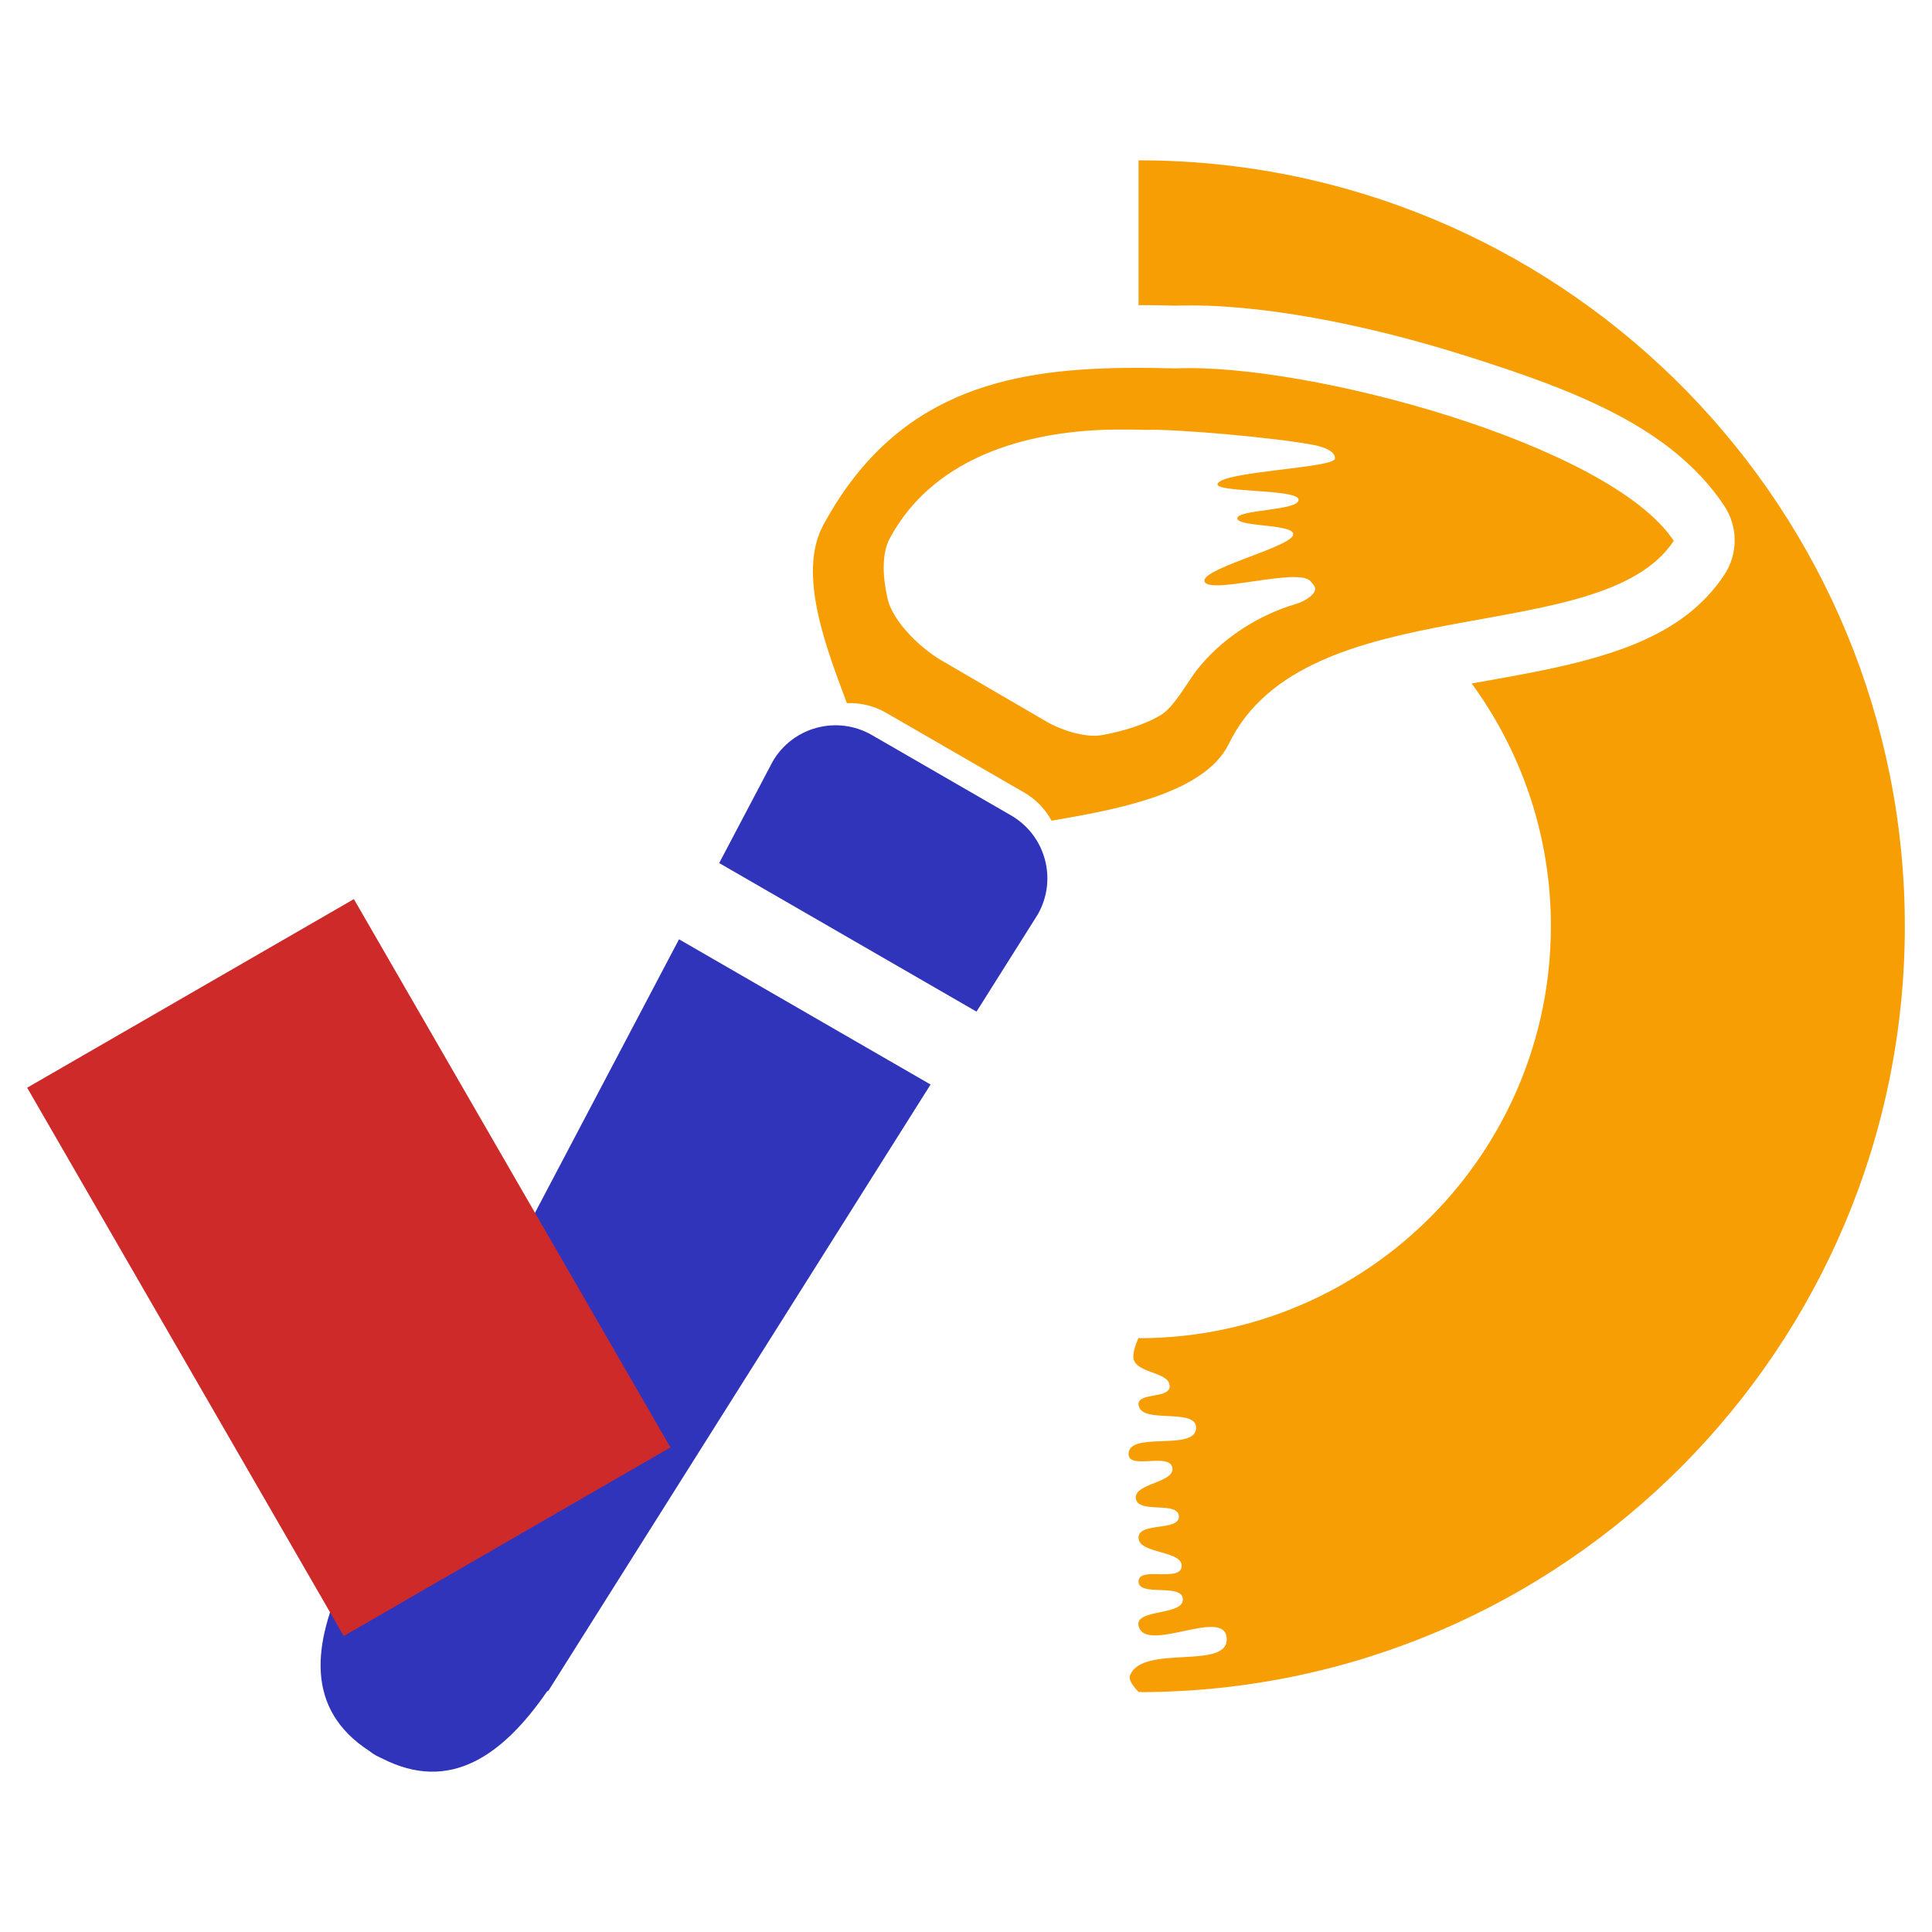
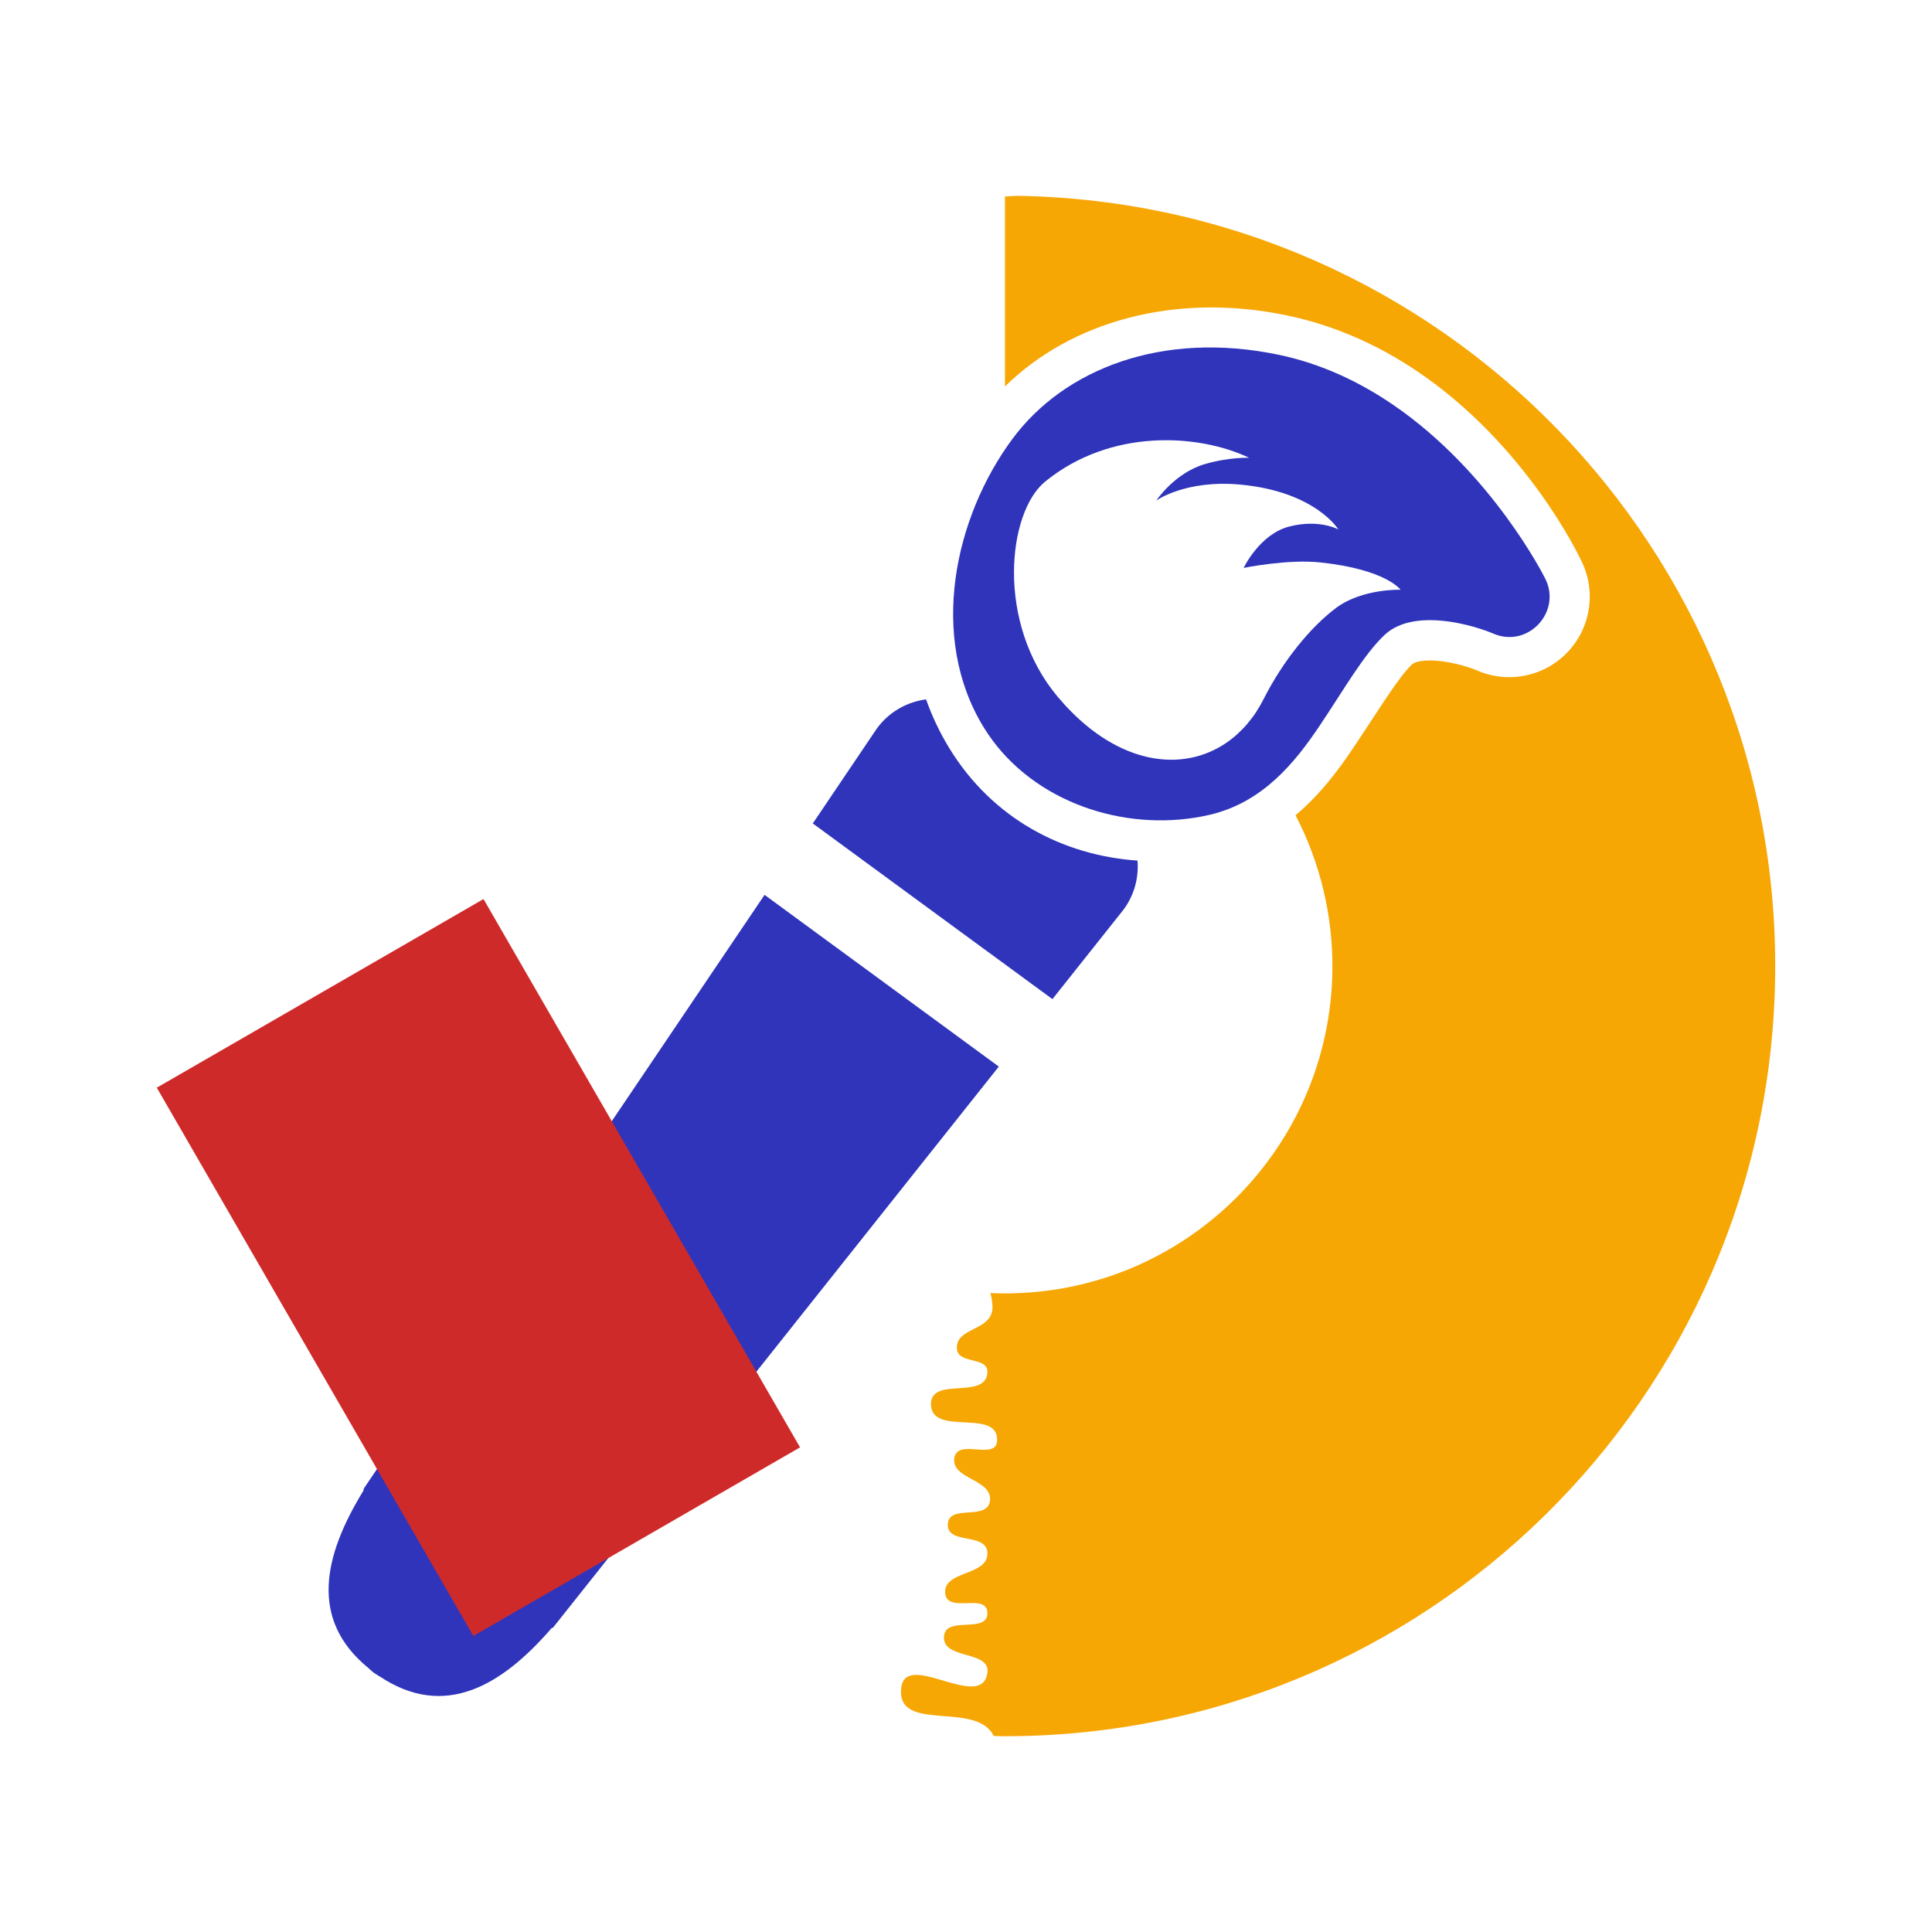
- <svg xmlns="http://www.w3.org/2000/svg" width="120" height="120" xml:space="preserve" overflow="hidden">
-   <g transform="translate(-580 -300)">
-     <path d="M657.861 330.243C657.838 330.256 657.745 330.245 657.572 330.379 657.768 330.293 657.905 330.217 657.861 330.243Z" fill="#F7CD04" />
-     <path d="M650.718 309.958 650.718 318.952C651.505 318.954 652.288 318.965 653.062 318.985 658.029 318.821 664.695 320.087 671.143 322.132 674.423 323.172 677.596 324.264 680.358 325.711 683.12 327.158 685.47 328.962 687.101 331.426 687.958 332.721 687.959 334.402 687.103 335.697 685.213 338.556 682.271 339.881 679.446 340.736 676.801 341.537 674.046 341.972 671.409 342.453 674.391 346.536 676.202 351.534 676.325 356.962L676.329 357.507C676.329 371.598 664.945 383.043 650.854 383.118 650.851 383.118 650.848 383.118 650.845 383.117 650.842 383.117 650.839 383.117 650.837 383.117 650.834 383.116 650.831 383.116 650.828 383.116 650.825 383.116 650.822 383.115 650.819 383.115 650.816 383.115 650.814 383.115 650.811 383.114 650.808 383.114 650.805 383.114 650.802 383.114 650.799 383.113 650.797 383.113 650.794 383.113 650.791 383.112 650.788 383.112 650.785 383.112 650.782 383.112 650.779 383.111 650.776 383.111 650.773 383.111 650.771 383.111 650.768 383.11 650.765 383.11 650.762 383.11 650.759 383.109 650.756 383.109 650.753 383.109 650.751 383.109 650.748 383.108 650.745 383.108 650.742 383.108 650.739 383.107 650.736 383.107 650.733 383.107 650.731 383.107 650.728 383.106 650.725 383.106 650.722 383.106 650.719 383.106 650.716 383.105 650.716 383.105 650.263 384.041 650.428 384.479 650.755 385.344 652.709 385.218 652.648 386.141 652.6 386.878 650.67 386.489 650.716 387.227 650.797 388.511 654.299 387.395 654.293 388.683 654.286 390.186 650.031 388.842 650.099 390.344 650.142 391.286 652.614 390.221 652.813 391.142 653.023 392.115 650.391 392.11 650.552 393.092 650.708 394.041 653.181 393.217 653.224 394.178 653.266 395.117 650.779 394.531 650.716 395.469 650.643 396.554 653.546 396.261 653.388 397.336 653.252 398.264 650.743 397.279 650.716 398.217 650.688 399.203 653.388 398.319 653.471 399.303 653.56 400.371 650.497 399.915 650.716 400.964 651.093 402.764 655.955 399.857 656.184 401.68 656.453 403.819 650.922 402.058 650.182 404.082 650.052 404.438 650.716 405.086 650.716 405.086 650.721 405.086 650.727 405.086 650.732 405.087 650.737 405.087 650.742 405.087 650.748 405.088 650.753 405.088 650.758 405.088 650.764 405.089 650.769 405.089 650.774 405.089 650.779 405.09 650.785 405.09 650.79 405.09 650.795 405.091 650.8 405.091 650.806 405.092 650.811 405.092 650.816 405.092 650.821 405.092 650.827 405.093 650.832 405.093 650.837 405.093 650.843 405.094 650.848 405.094 650.853 405.094 650.858 405.095 650.864 405.095 650.869 405.095 650.874 405.096 650.879 405.096 650.885 405.096 650.89 405.097 650.895 405.097 650.9 405.097 650.906 405.098 650.911 405.098 650.916 405.099 650.922 405.099 650.927 405.099 650.932 405.099 650.937 405.1 650.943 405.1 650.948 405.1 650.953 405.101 650.958 405.101 650.964 405.101 650.969 405.102 677.157 404.963 698.313 383.694 698.313 357.506L698.302 356.495C697.728 330.628 676.592 309.958 650.718 309.958Z" fill="#F79E04" />
-     <path d="M649.864 322.852C642.488 322.941 635.579 324.4 631.139 332.607 629.487 335.66 631.376 340.368 632.601 343.675 633.429 343.64 634.248 343.835 634.973 344.236L643.616 349.226C644.331 349.642 644.919 350.247 645.314 350.974 648.865 350.355 654.767 349.403 656.319 346.211 661.093 336.388 679.451 340.414 683.961 333.592 679.981 327.583 661.173 322.527 653.048 322.882 651.981 322.855 650.918 322.839 649.864 322.852ZM649.203 326.682C649.89 326.674 650.584 326.683 651.279 326.701 652.862 326.632 659.33 327.178 661.713 327.661 661.713 327.661 662.989 327.91 662.913 328.491 662.837 329.071 655.979 329.268 655.63 330.04 655.367 330.618 660.61 330.34 660.657 331.035 660.704 331.73 656.846 331.634 656.852 332.199 656.859 332.763 660.726 332.516 660.291 333.292 659.856 334.067 654.375 335.406 654.835 336.156 655.294 336.905 660.588 335.253 661.384 336.084 661.503 336.209 661.588 336.322 661.648 336.425 661.884 336.834 661.055 337.347 660.541 337.497 658.097 338.211 655.787 339.732 654.303 341.665 653.699 342.452 652.922 343.924 652.08 344.425 651.015 345.06 649.555 345.466 648.408 345.665 647.43 345.835 645.912 345.352 645.048 344.849L638.487 341.027C637.199 340.277 635.467 338.638 635.134 337.201 634.836 335.92 634.732 334.421 635.272 333.424 638.166 328.073 644.395 326.74 649.203 326.682Z" fill="#F79E04" />
-     <path d="M622.175 358.341 601.438 397.716C601.438 397.716 601.441 397.805 601.441 397.823 599.402 402.127 598.948 406.17 602.945 408.761 603.069 408.857 603.196 408.948 603.329 409.025 603.341 409.032 603.355 409.037 603.368 409.044L603.375 409.049C603.403 409.064 603.432 409.076 603.461 409.09 603.547 409.135 603.634 409.178 603.725 409.216 607.973 411.401 611.267 408.989 613.98 405.057 613.994 405.049 614.068 405.008 614.068 405.008L637.799 367.362Z" fill="#2F34BB" />
-     <path d="M634.154 345.655C631.995 344.408 629.234 345.147 627.988 347.306L624.67 353.606 640.653 362.834 644.45 356.81C645.696 354.651 644.955 351.891 642.796 350.645Z" fill="#2F34BB" />
-     <path d="M581.687 367.56 601.35 401.616 621.642 389.901 601.98 355.845Z" fill="#CF2A2A" />
+ <svg xmlns="http://www.w3.org/2000/svg" width="120" height="120" viewBox="0 0 120 120" version="1.1" id="svg1" xml:space="preserve">
+   <defs id="defs1" />
+   <g id="layer4">
+     <path style="display:inline;fill:#f7a704;fill-opacity:1;stroke:none;stroke-width:10;stroke-linecap:round;stroke-linejoin:round;stroke-miterlimit:7.3;stroke-dasharray:none;stroke-opacity:1" d="m 63.182,12.162 a 47.841,47.841 0 0 0 -0.762,0.041 v 11.801 c 4.065,-3.996 10.503,-5.879 17.518,-4.412 3.088,0.646 5.77,1.912 8.057,3.449 6.859,4.611 10.152,11.652 10.152,11.652 a 5,5 0 0 1 -6.434,6.936 c 0,0 -0.927,-0.389 -2.086,-0.549 -1.159,-0.159 -1.762,0.035 -1.908,0.172 -0.867,0.81 -2.078,2.841 -3.688,5.234 -0.884,1.315 -2.019,2.858 -3.564,4.148 a 20.339,20.339 0 0 1 2.291,9.58 20.339,20.339 0 0 1 -20.445,20.121 20.339,20.339 0 0 1 -0.793,-0.023 c 0.096,0.402 0.174,0.877 0.09,1.188 -0.32,1.176 -2.235,1.004 -2.176,2.258 0.047,1.002 1.94,0.474 1.895,1.477 -0.079,1.747 -3.512,0.23 -3.506,1.98 0.007,2.044 4.177,0.216 4.109,2.258 -0.042,1.28 -2.463,-0.167 -2.658,1.086 -0.206,1.322 2.373,1.315 2.215,2.65 -0.153,1.29 -2.577,0.171 -2.619,1.477 -0.041,1.277 2.397,0.48 2.459,1.756 0.071,1.474 -2.774,1.075 -2.619,2.537 0.134,1.262 2.593,-0.077 2.619,1.197 0.028,1.341 -2.618,0.139 -2.699,1.477 -0.088,1.453 2.914,0.833 2.699,2.26 -0.369,2.446 -5.134,-1.507 -5.359,0.973 -0.252,2.778 4.678,0.727 5.75,2.939 a 47.841,47.841 0 0 0 0.447,0.014 47.841,47.841 0 0 0 48.092,-47.332 47.841,47.841 0 0 0 -47.076,-48.344 z" id="path25" />
+   </g>
+   <g id="layer6">
+     <path style="display:inline;fill:#2f34bb;fill-opacity:1;stroke-width:8.192;stroke-linecap:round;stroke-linejoin:round;stroke-miterlimit:7.3" d="M 47.488,55.581 22.59,92.467 c 0,0 -0.007,0.089 -0.008,0.106 -2.495,4.057 -3.385,8.027 0.306,11.036 0.113,0.109 0.229,0.213 0.353,0.304 0.012,0.008 0.025,0.015 0.036,0.024 l 0.007,0.005 c 0.026,0.018 0.054,0.033 0.081,0.051 0.081,0.054 0.163,0.106 0.249,0.153 3.985,2.635 7.522,0.595 10.646,-3.018 0.015,-0.006 0.093,-0.039 0.093,-0.039 L 62.038,66.247 Z" id="path12" />
+     <path id="path7" style="display:inline;fill:#2f34bb;fill-opacity:1;stroke-width:8.192;stroke-linecap:round;stroke-linejoin:round;stroke-miterlimit:7.3" d="m 65.368,62.057 4.43,-5.575 c 0.667,-0.91 0.938,-1.986 0.854,-3.029 -4.631,-0.321 -9.007,-2.601 -11.689,-6.982 -0.605,-0.989 -1.08,-2.002 -1.443,-3.031 -1.178,0.155 -2.294,0.768 -3.052,1.802 l -3.984,5.904 z" />
+     <path id="path22" style="display:inline;fill:#2f34bb;fill-opacity:1;stroke-width:0.741;stroke-linecap:round;stroke-linejoin:round;stroke-miterlimit:7.3" d="m 74.195,50.792 c 0.327,-0.051 0.652,-0.115 0.972,-0.191 3.29,-0.779 5.28,-3.265 6.789,-5.51 1.509,-2.245 2.748,-4.444 4.056,-5.666 0.93,-0.869 2.411,-1.035 3.956,-0.823 1.545,0.212 2.758,0.741 2.758,0.741 2.176,0.965 4.342,-1.37 3.217,-3.468 0,0 -3.257,-6.523 -9.411,-10.73 -2.051,-1.402 -4.425,-2.548 -7.107,-3.109 -7.233,-1.512 -13.328,0.876 -16.55,5.237 -3.586,4.852 -5.218,12.279 -1.782,17.892 2.707,4.421 8.199,6.397 13.101,5.626 z M 65.7,43.285 C 61.837,38.692 62.573,31.82 64.917,29.912 c 4.071,-3.315 9.524,-2.975 12.668,-1.478 0,0 -1.236,-0.05 -2.745,0.39 -1.884,0.549 -3.02,2.265 -3.02,2.265 0,0 1.813,-1.303 5.209,-0.991 4.668,0.429 6.1,2.787 6.1,2.787 0,0 -1.18,-0.659 -3.044,-0.183 -1.85,0.473 -2.84,2.573 -2.84,2.573 0,0 2.713,-0.562 4.779,-0.34 4.084,0.438 4.967,1.695 4.967,1.695 0,0 -2.377,-0.079 -3.99,1.119 -1.612,1.198 -3.333,3.331 -4.516,5.673 -2.359,4.67 -8.116,5.411 -12.784,-0.137 z" />
+   </g>
+   <g id="layer7">
+     <path style="display:inline;fill:#cf2a2a;fill-opacity:1;stroke-width:6.962;stroke-linecap:round;stroke-linejoin:round;stroke-miterlimit:7.3" d="M 9.739,67.558 29.401,101.614 49.693,89.898 30.031,55.842 Z" id="path8" />
  </g>
</svg>
